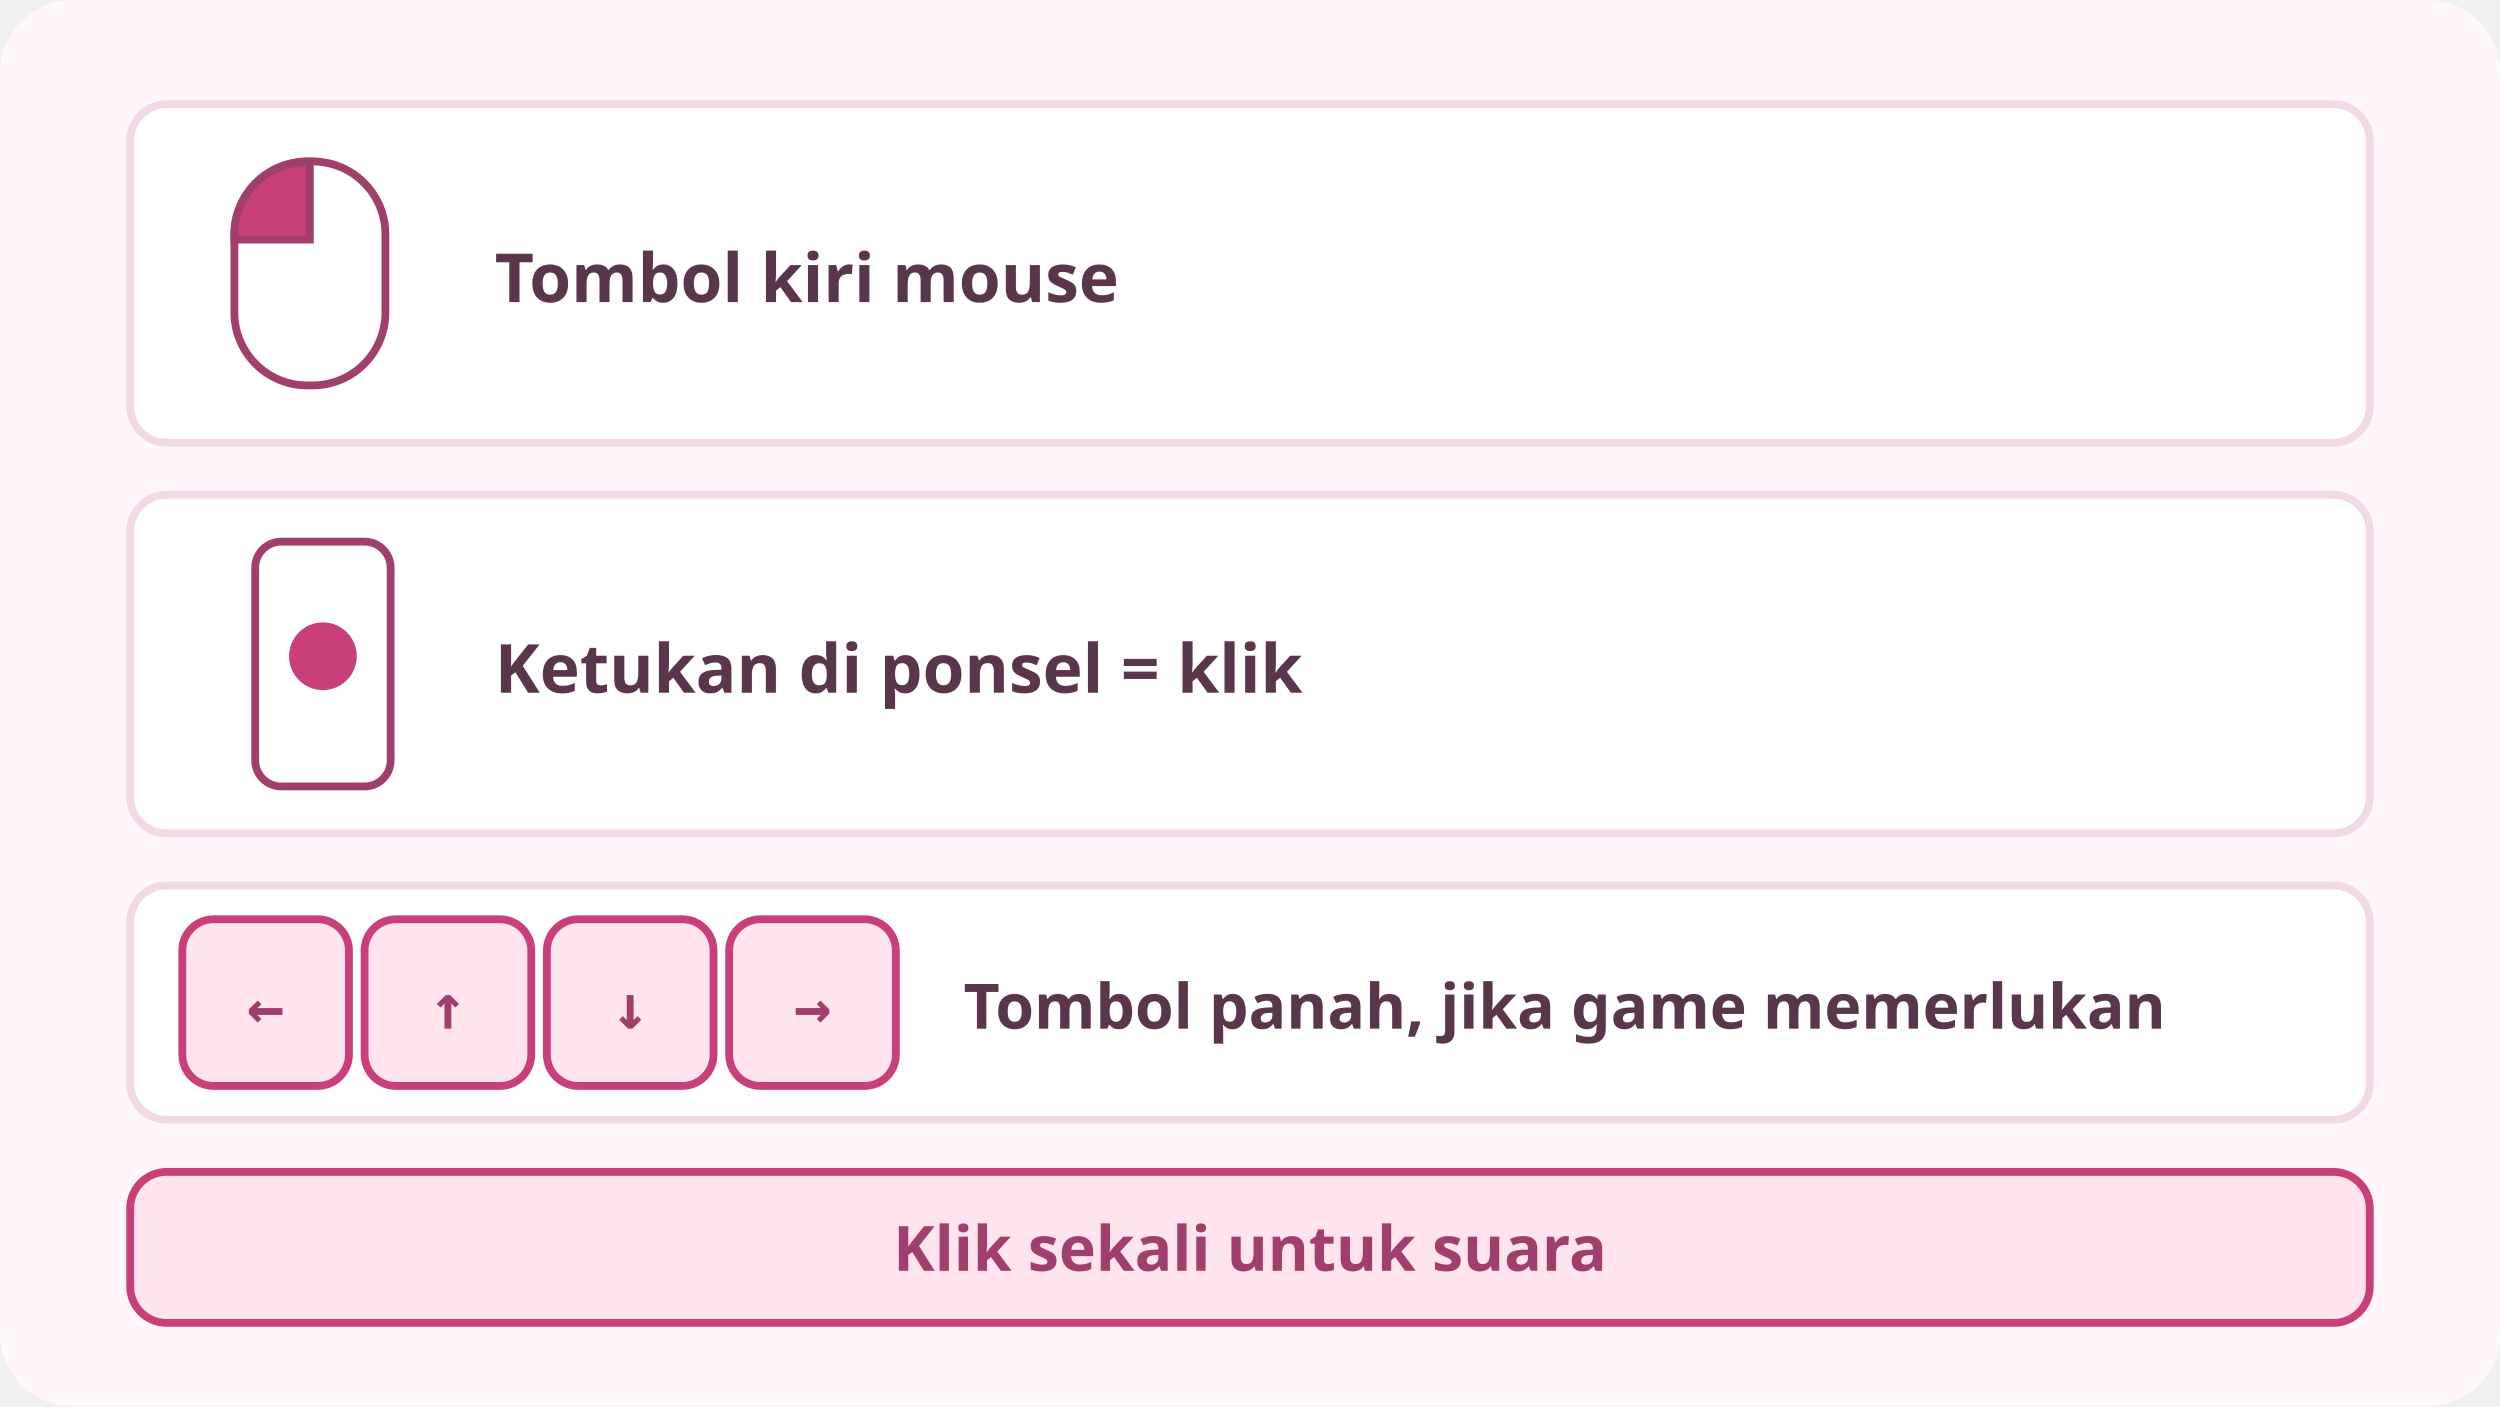
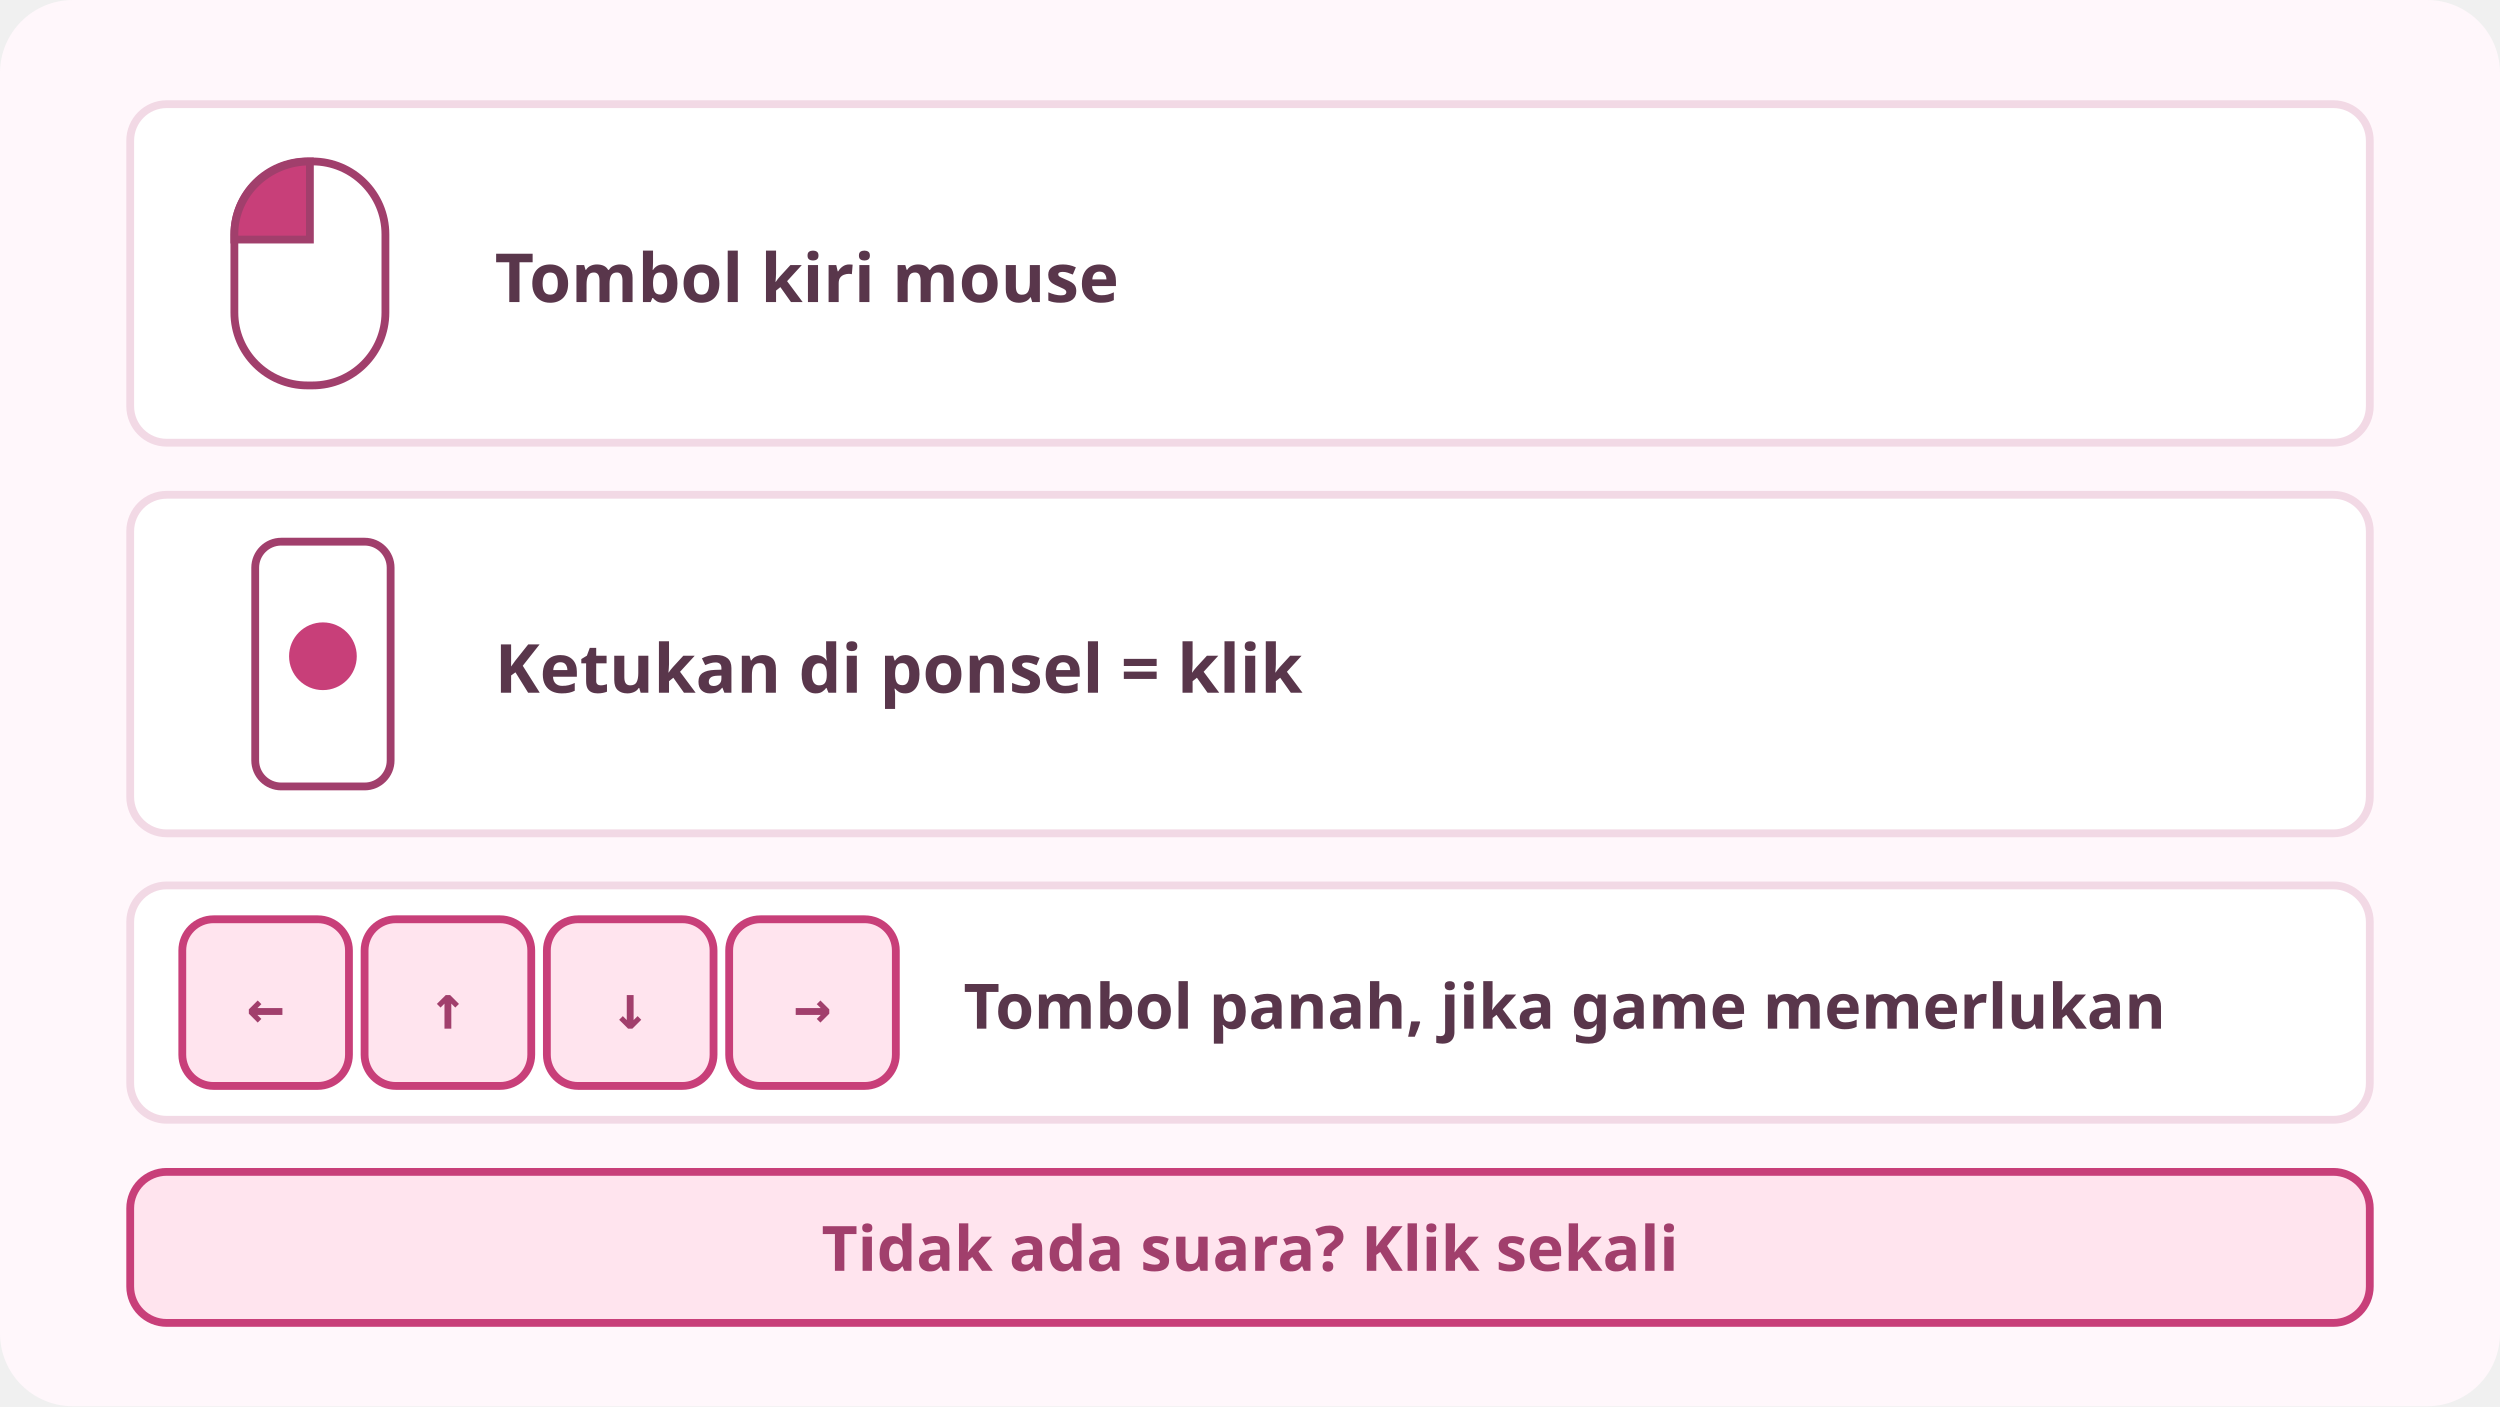
<svg xmlns="http://www.w3.org/2000/svg" viewBox="0 0 960 540" role="img" aria-label="Cara memakai mouse, sentuhan, dan keyboard pada file Flash.">
  <rect width="960" height="540" rx="28" fill="#fff7fb" />
  <rect x="50" y="40" width="860" height="130" rx="14" fill="#ffffff" stroke="#f2d9e5" stroke-width="3" />
  <rect x="90" y="62" width="58" height="86" rx="28" fill="#ffffff" stroke="#a13f6c" stroke-width="3" />
  <path d="M90 92 V90 A29 28 0 0 1 119 62 V92 Z" fill="#c83f79" stroke="#a13f6c" stroke-width="3" />
  <text x="190" y="116" fill="#59364b" font-size="26" font-weight="700" text-anchor="start" font-family="system-ui,'PingFang SC','Noto Sans SC','Hiragino Sans',sans-serif">Tombol kiri mouse</text>
  <rect x="50" y="190" width="860" height="130" rx="14" fill="#ffffff" stroke="#f2d9e5" stroke-width="3" />
  <rect x="98" y="208" width="52" height="94" rx="10" fill="#ffffff" stroke="#a13f6c" stroke-width="3" />
  <circle cx="124" cy="252" r="13" fill="#c83f79" />
  <text x="190" y="266" fill="#59364b" font-size="26" font-weight="700" text-anchor="start" font-family="system-ui,'PingFang SC','Noto Sans SC','Hiragino Sans',sans-serif">Ketukan di ponsel = klik</text>
  <rect x="50" y="340" width="860" height="90" rx="14" fill="#ffffff" stroke="#f2d9e5" stroke-width="3" />
  <rect x="70" y="353" width="64" height="64" rx="12" fill="#ffe4ee" stroke="#c83f79" stroke-width="3" />
  <text x="102.0" y="395" fill="#a13f6c" font-size="24" font-weight="700" text-anchor="middle" font-family="ui-monospace,Menlo,Consolas,monospace">←</text>
  <rect x="140" y="353" width="64" height="64" rx="12" fill="#ffe4ee" stroke="#c83f79" stroke-width="3" />
  <text x="172.0" y="395" fill="#a13f6c" font-size="24" font-weight="700" text-anchor="middle" font-family="ui-monospace,Menlo,Consolas,monospace">↑</text>
  <rect x="210" y="353" width="64" height="64" rx="12" fill="#ffe4ee" stroke="#c83f79" stroke-width="3" />
  <text x="242.0" y="395" fill="#a13f6c" font-size="24" font-weight="700" text-anchor="middle" font-family="ui-monospace,Menlo,Consolas,monospace">↓</text>
  <rect x="280" y="353" width="64" height="64" rx="12" fill="#ffe4ee" stroke="#c83f79" stroke-width="3" />
  <text x="312.0" y="395" fill="#a13f6c" font-size="24" font-weight="700" text-anchor="middle" font-family="ui-monospace,Menlo,Consolas,monospace">→</text>
  <text x="370" y="395" fill="#59364b" font-size="24" font-weight="700" text-anchor="start" font-family="system-ui,'PingFang SC','Noto Sans SC','Hiragino Sans',sans-serif">Tombol panah, jika game memerlukan</text>
  <rect x="50" y="450" width="860" height="58" rx="14" fill="#ffe4ee" stroke="#c83f79" stroke-width="3" />
-   <text x="480" y="488" fill="#a13f6c" font-size="24" font-weight="700" text-anchor="middle" font-family="system-ui,'PingFang SC','Noto Sans SC','Hiragino Sans',sans-serif">Klik sekali untuk suara</text>
+   <text x="480" y="488" fill="#a13f6c" font-size="24" font-weight="700" text-anchor="middle" font-family="system-ui,'PingFang SC','Noto Sans SC','Hiragino Sans',sans-serif">Tidak ada suara? Klik sekali</text>
</svg>
